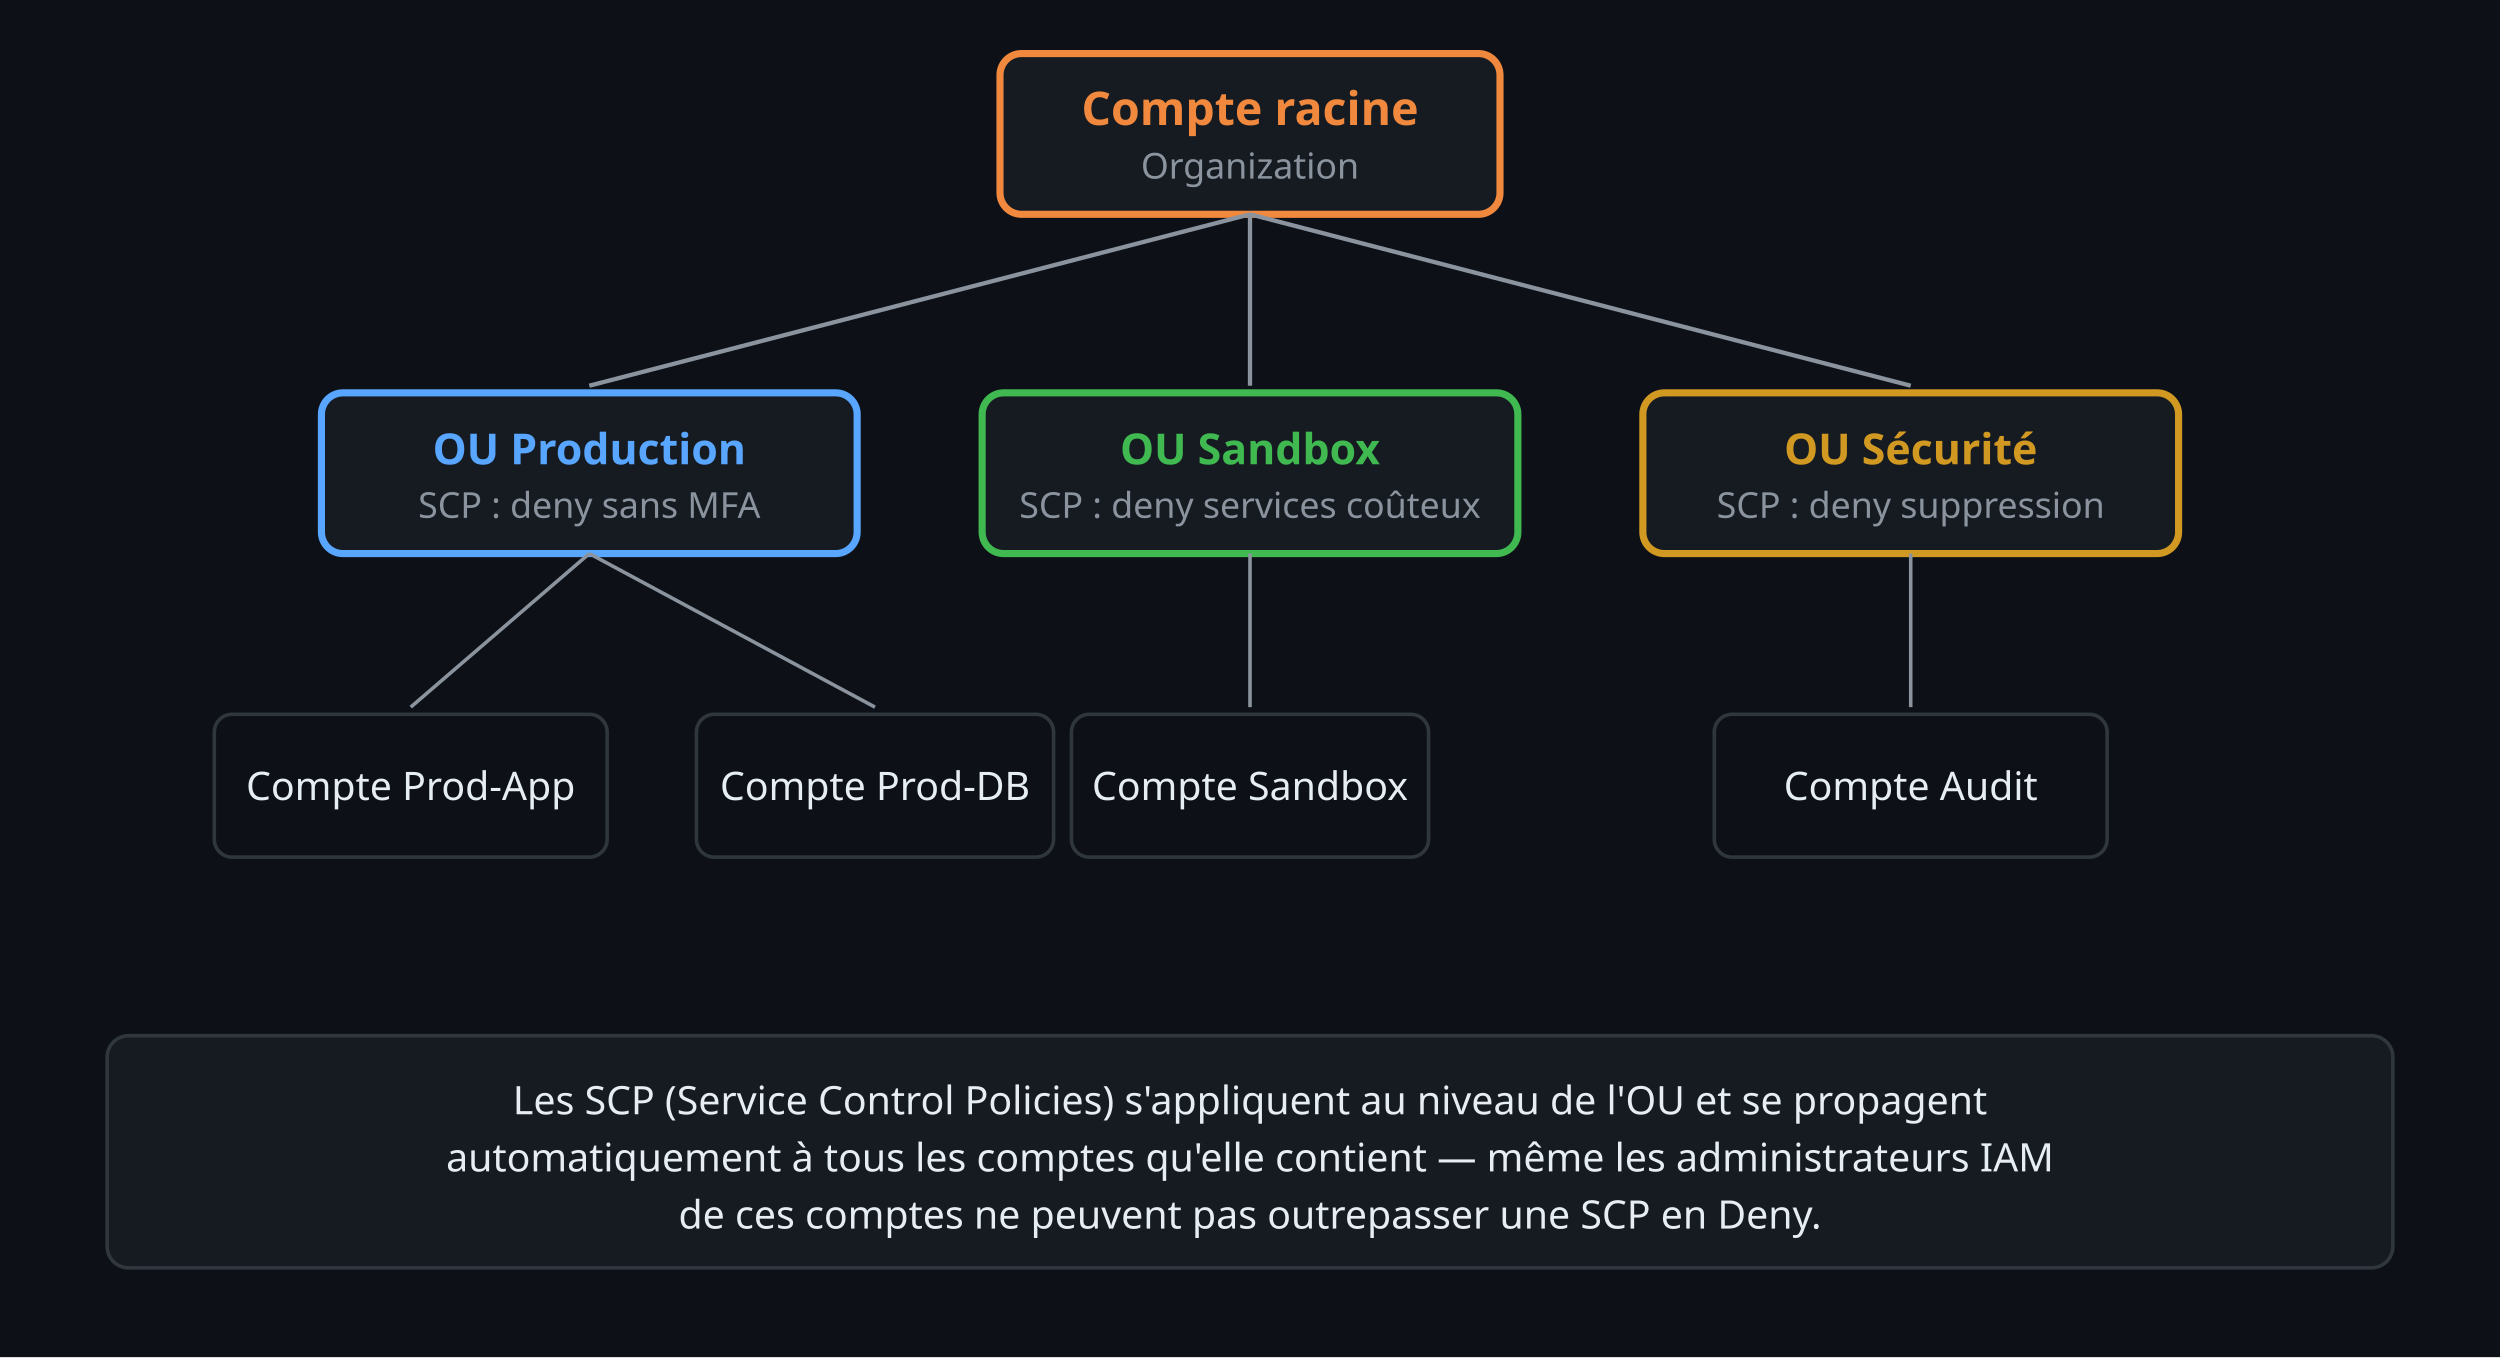
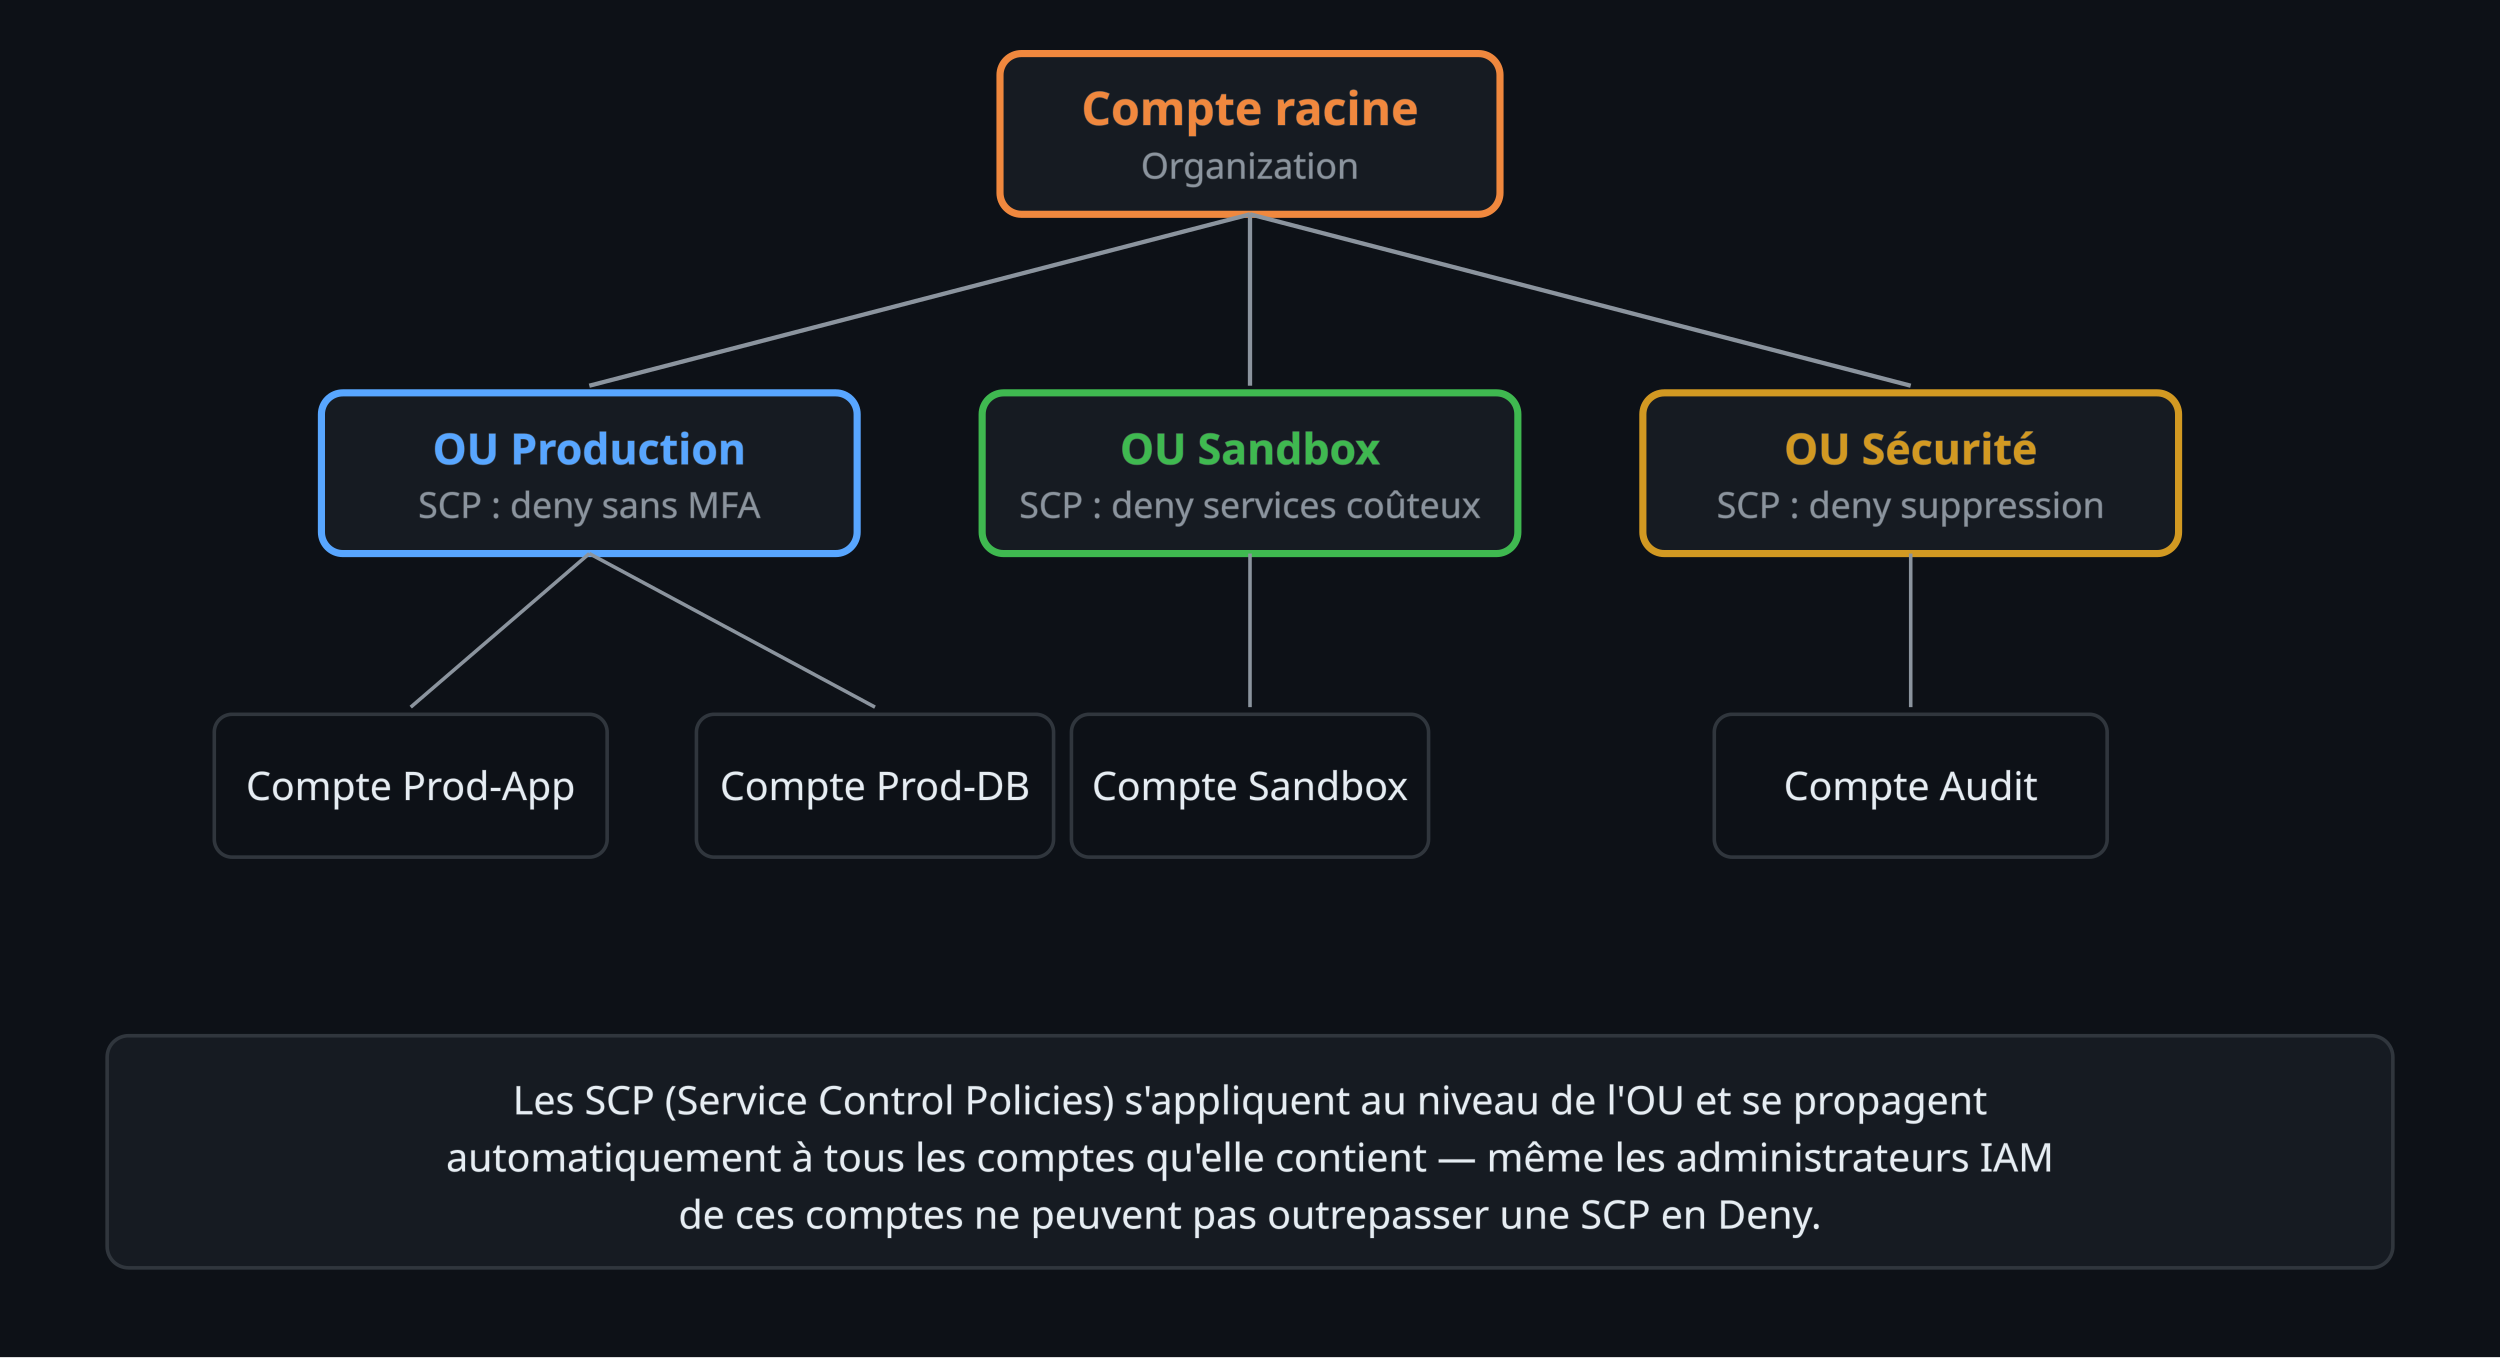
- <svg xmlns="http://www.w3.org/2000/svg" viewBox="0 0 700 380" font-family="system-ui, sans-serif">
+ <svg xmlns="http://www.w3.org/2000/svg" viewBox="0 0 700 380" font-family="system-ui, sans-serif" role="img" aria-labelledby="dawan-title dawan-desc">
+   <style id="dawan-adaptive-accessibility">
+   svg { color-scheme: light dark; isolation: isolate; text-rendering: geometricPrecision; }
+   text { font-synthesis: none; paint-order: stroke fill; stroke: rgba(248,250,252,.20); stroke-width: .28px; stroke-linejoin: round; }
+   path, line, polyline, polygon { vector-effect: non-scaling-stroke; }
+   g[id] { transition: filter .18s ease, opacity .18s ease, transform .18s ease; transform-origin: center; }
+   g[id]:hover, g[id]:focus { filter: brightness(1.13) saturate(1.10) drop-shadow(0 2px 3px rgba(14,165,233,.24)); outline: none; }
+   g[id]:hover path[marker-end], g[id]:focus path[marker-end] { stroke-dasharray: 8 5; animation: dawan-flow .8s linear infinite; }
+   .dawan-theme-backdrop { fill: #f8fafc; stroke: #94a3b8; stroke-width: 1.5; }
+   @keyframes dawan-flow { to { stroke-dashoffset: -13; } }
+   @media (prefers-color-scheme: dark) {
+     .dawan-theme-backdrop { stroke: #7dd3fc; }
+     text { stroke: rgba(2,6,23,.28); }
+   }
+   @media (prefers-reduced-motion: reduce) { g[id], g[id] path { transition: none !important; animation: none !important; } }
+   @media print { g[id] { filter: none !important; } }
+ </style>
  <rect width="700" height="380" fill="#0d1117" />
  <rect x="280" y="15" width="140" height="45" rx="6" fill="#161b22" stroke="#f0883e" stroke-width="2" />
  <text x="350" y="35" text-anchor="middle" fill="#f0883e" font-size="13" font-weight="bold">Compte racine</text>
  <text x="350" y="50" text-anchor="middle" fill="#8b949e" font-size="10">Organization</text>
  <rect x="90" y="110" width="150" height="45" rx="6" fill="#161b22" stroke="#58a6ff" stroke-width="2" />
  <text x="165" y="130" text-anchor="middle" fill="#58a6ff" font-size="12" font-weight="bold">OU Production</text>
  <text x="165" y="145" text-anchor="middle" fill="#8b949e" font-size="10">SCP : deny sans MFA</text>
  <rect x="275" y="110" width="150" height="45" rx="6" fill="#161b22" stroke="#3fb950" stroke-width="2" />
  <text x="350" y="130" text-anchor="middle" fill="#3fb950" font-size="12" font-weight="bold">OU Sandbox</text>
  <text x="350" y="145" text-anchor="middle" fill="#8b949e" font-size="10">SCP : deny services coûteux</text>
  <rect x="460" y="110" width="150" height="45" rx="6" fill="#161b22" stroke="#d29922" stroke-width="2" />
  <text x="535" y="130" text-anchor="middle" fill="#d29922" font-size="12" font-weight="bold">OU Sécurité</text>
  <text x="535" y="145" text-anchor="middle" fill="#8b949e" font-size="10">SCP : deny suppression</text>
  <line x1="350" y1="60" x2="165" y2="108" stroke="#8b949e" stroke-width="1.2" />
  <line x1="350" y1="60" x2="350" y2="108" stroke="#8b949e" stroke-width="1.2" />
  <line x1="350" y1="60" x2="535" y2="108" stroke="#8b949e" stroke-width="1.2" />
  <rect x="60" y="200" width="110" height="40" rx="5" fill="#0d1117" stroke="#30363d" />
  <text x="115" y="224" text-anchor="middle" fill="#e6edf3" font-size="11">Compte Prod-App</text>
  <rect x="195" y="200" width="100" height="40" rx="5" fill="#0d1117" stroke="#30363d" />
  <text x="245" y="224" text-anchor="middle" fill="#e6edf3" font-size="11">Compte Prod-DB</text>
  <rect x="300" y="200" width="100" height="40" rx="5" fill="#0d1117" stroke="#30363d" />
  <text x="350" y="224" text-anchor="middle" fill="#e6edf3" font-size="11">Compte Sandbox</text>
  <rect x="480" y="200" width="110" height="40" rx="5" fill="#0d1117" stroke="#30363d" />
  <text x="535" y="224" text-anchor="middle" fill="#e6edf3" font-size="11">Compte Audit</text>
  <line x1="165" y1="155" x2="115" y2="198" stroke="#8b949e" stroke-width="1" />
  <line x1="165" y1="155" x2="245" y2="198" stroke="#8b949e" stroke-width="1" />
  <line x1="350" y1="155" x2="350" y2="198" stroke="#8b949e" stroke-width="1" />
  <line x1="535" y1="155" x2="535" y2="198" stroke="#8b949e" stroke-width="1" />
  <rect x="30" y="290" width="640" height="65" rx="6" fill="#161b22" stroke="#30363d" />
  <text x="350" y="312" text-anchor="middle" fill="#e6edf3" font-size="11">Les SCP (Service Control Policies) s'appliquent au niveau de l'OU et se propagent</text>
  <text x="350" y="328" text-anchor="middle" fill="#e6edf3" font-size="11">automatiquement à tous les comptes qu'elle contient — même les administrateurs IAM</text>
  <text x="350" y="344" text-anchor="middle" fill="#e6edf3" font-size="11">de ces comptes ne peuvent pas outrepasser une SCP en Deny.</text>
</svg>
